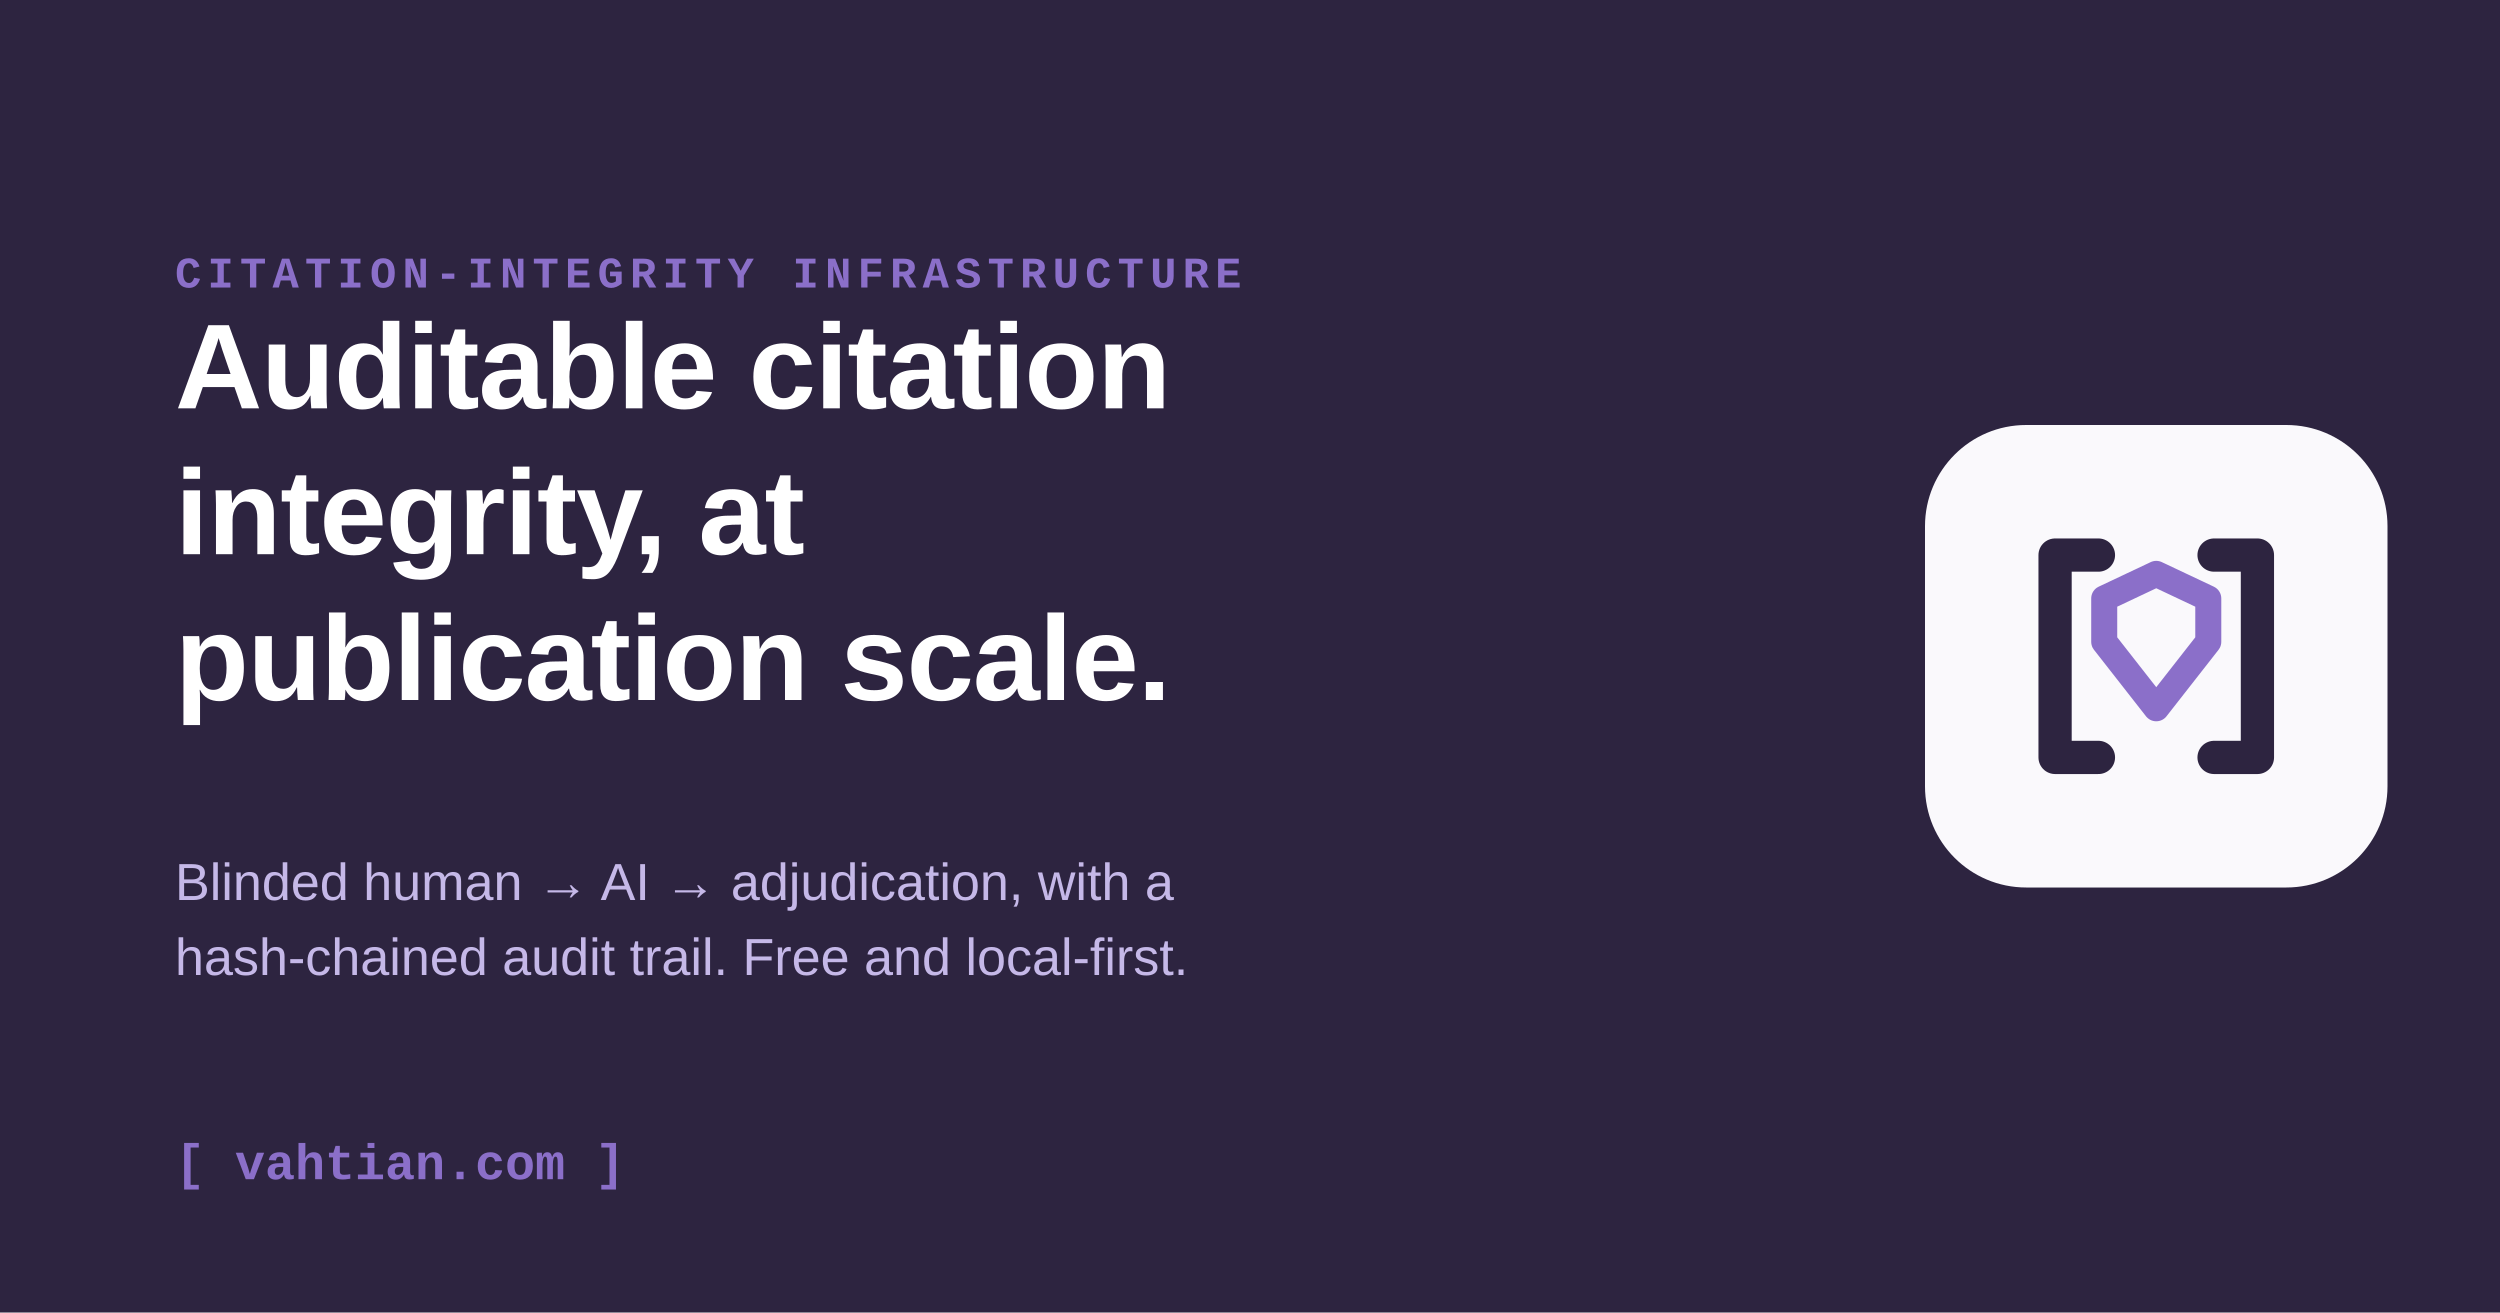
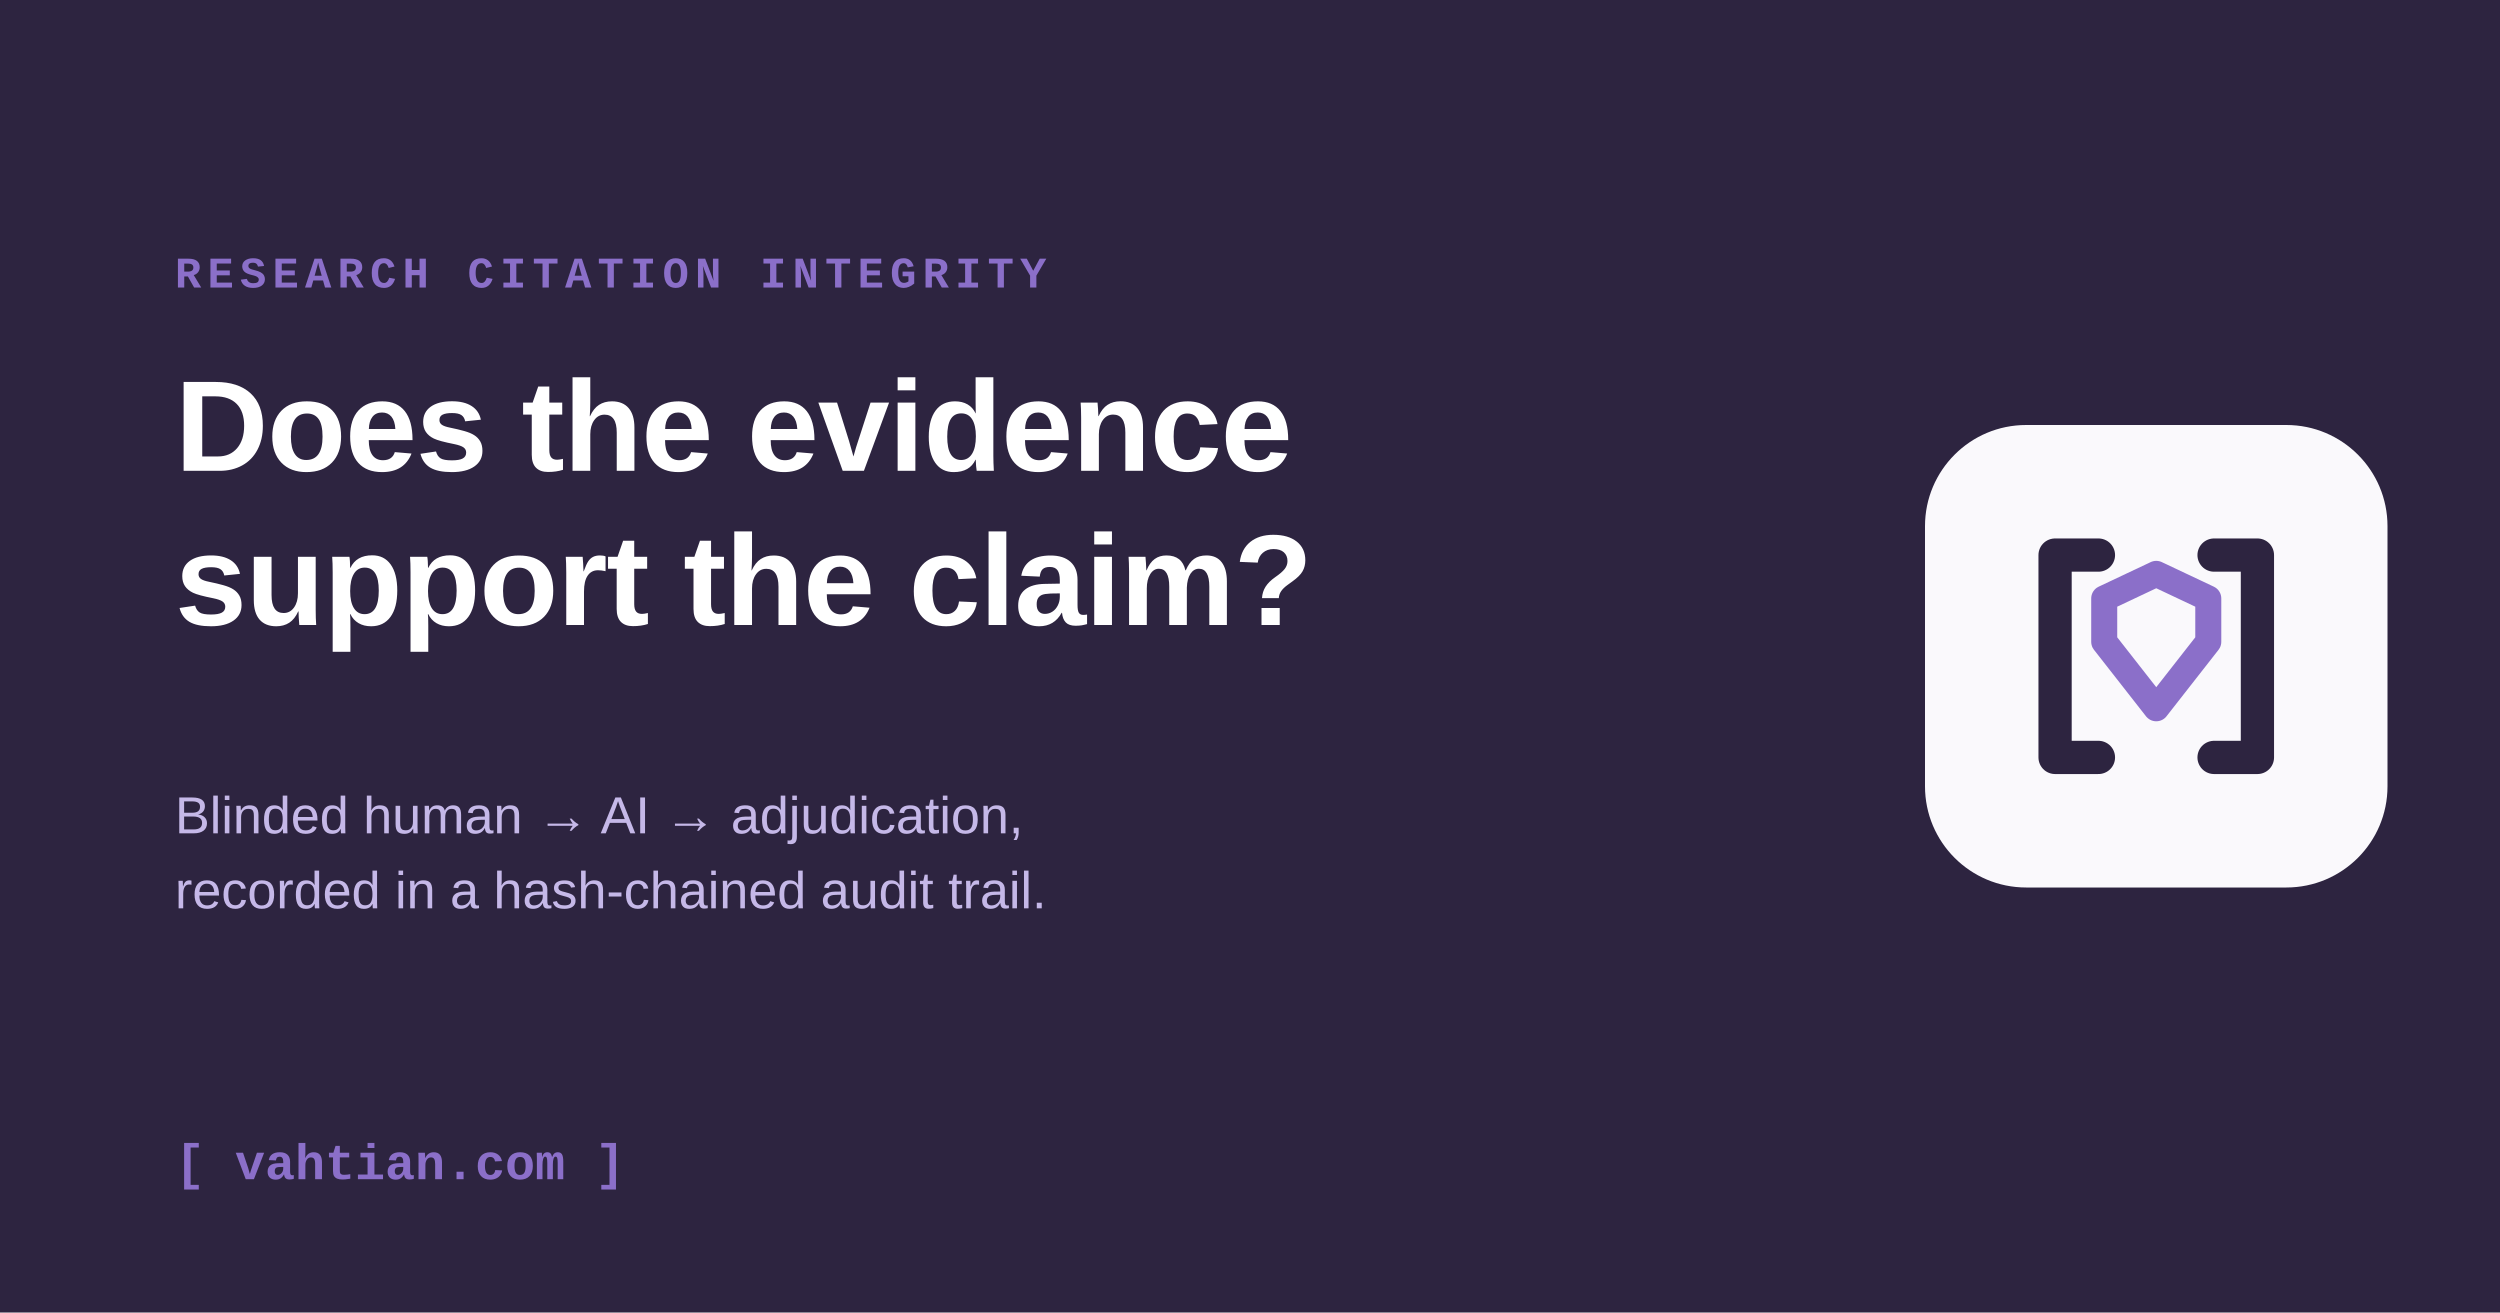
<svg xmlns="http://www.w3.org/2000/svg" width="1200" height="630" viewBox="0 0 1200 630" role="img" aria-label="vahtian social card">
  <rect width="1200" height="630" fill="#2D2440" />
-   <text x="84" y="138" font-family="Liberation Mono, DejaVu Sans Mono, monospace" font-size="21" font-weight="700" fill="#8B6FC9" letter-spacing="3">CITATION-INTEGRITY INFRASTRUCTURE</text>
-   <text x="84" y="196" font-family="Liberation Sans, DejaVu Sans, sans-serif" font-size="58" font-weight="700" fill="#FFFFFF" letter-spacing="-0.5">Auditable citation</text>
-   <text x="84" y="266" font-family="Liberation Sans, DejaVu Sans, sans-serif" font-size="58" font-weight="700" fill="#FFFFFF" letter-spacing="-0.5">integrity, at</text>
-   <text x="84" y="336" font-family="Liberation Sans, DejaVu Sans, sans-serif" font-size="58" font-weight="700" fill="#FFFFFF" letter-spacing="-0.5">publication scale.</text>
-   <text x="84" y="432" font-family="Liberation Sans, DejaVu Sans, sans-serif" font-size="25" fill="#C5B8E8">Blinded human → AI → adjudication, with a</text>
-   <text x="84" y="468" font-family="Liberation Sans, DejaVu Sans, sans-serif" font-size="25" fill="#C5B8E8">hash-chained audit trail. Free and local-first.</text>
+   <text x="84" y="138" font-family="Liberation Mono, DejaVu Sans Mono, monospace" font-size="21" font-weight="700" fill="#8B6FC9" letter-spacing="3">RESEARCH CITATION INTEGRITY</text>
+   <text x="84" y="226" font-family="Liberation Sans, DejaVu Sans, sans-serif" font-size="62" font-weight="700" fill="#FFFFFF" letter-spacing="-0.5">Does the evidence</text>
+   <text x="84" y="300" font-family="Liberation Sans, DejaVu Sans, sans-serif" font-size="62" font-weight="700" fill="#FFFFFF" letter-spacing="-0.5">support the claim?</text>
+   <text x="84" y="400" font-family="Liberation Sans, DejaVu Sans, sans-serif" font-size="25" fill="#C5B8E8">Blinded human → AI → adjudication,</text>
+   <text x="84" y="436" font-family="Liberation Sans, DejaVu Sans, sans-serif" font-size="25" fill="#C5B8E8">recorded in a hash-chained audit trail.</text>
  <text x="84" y="566" font-family="Liberation Mono, DejaVu Sans Mono, monospace" font-size="24" font-weight="700" fill="#8B6FC9">[ vahtian.com ]</text>
  <g transform="translate(924,204) scale(6.9375)">
    <rect width="32" height="32" rx="7" fill="#FAF9FC" />
    <g fill="none" stroke="#2D2440" stroke-width="2.3" stroke-linecap="round" stroke-linejoin="round">
      <path d="M12 9 H9 V23 H12" />
      <path d="M20 9 H23 V23 H20" />
    </g>
    <path d="M16 10.3 L19.6 12 L19.6 15 L16 19.6 L12.4 15 L12.4 12 Z" fill="none" stroke="#8B6FC9" stroke-width="1.8" stroke-linejoin="round" />
  </g>
</svg>
